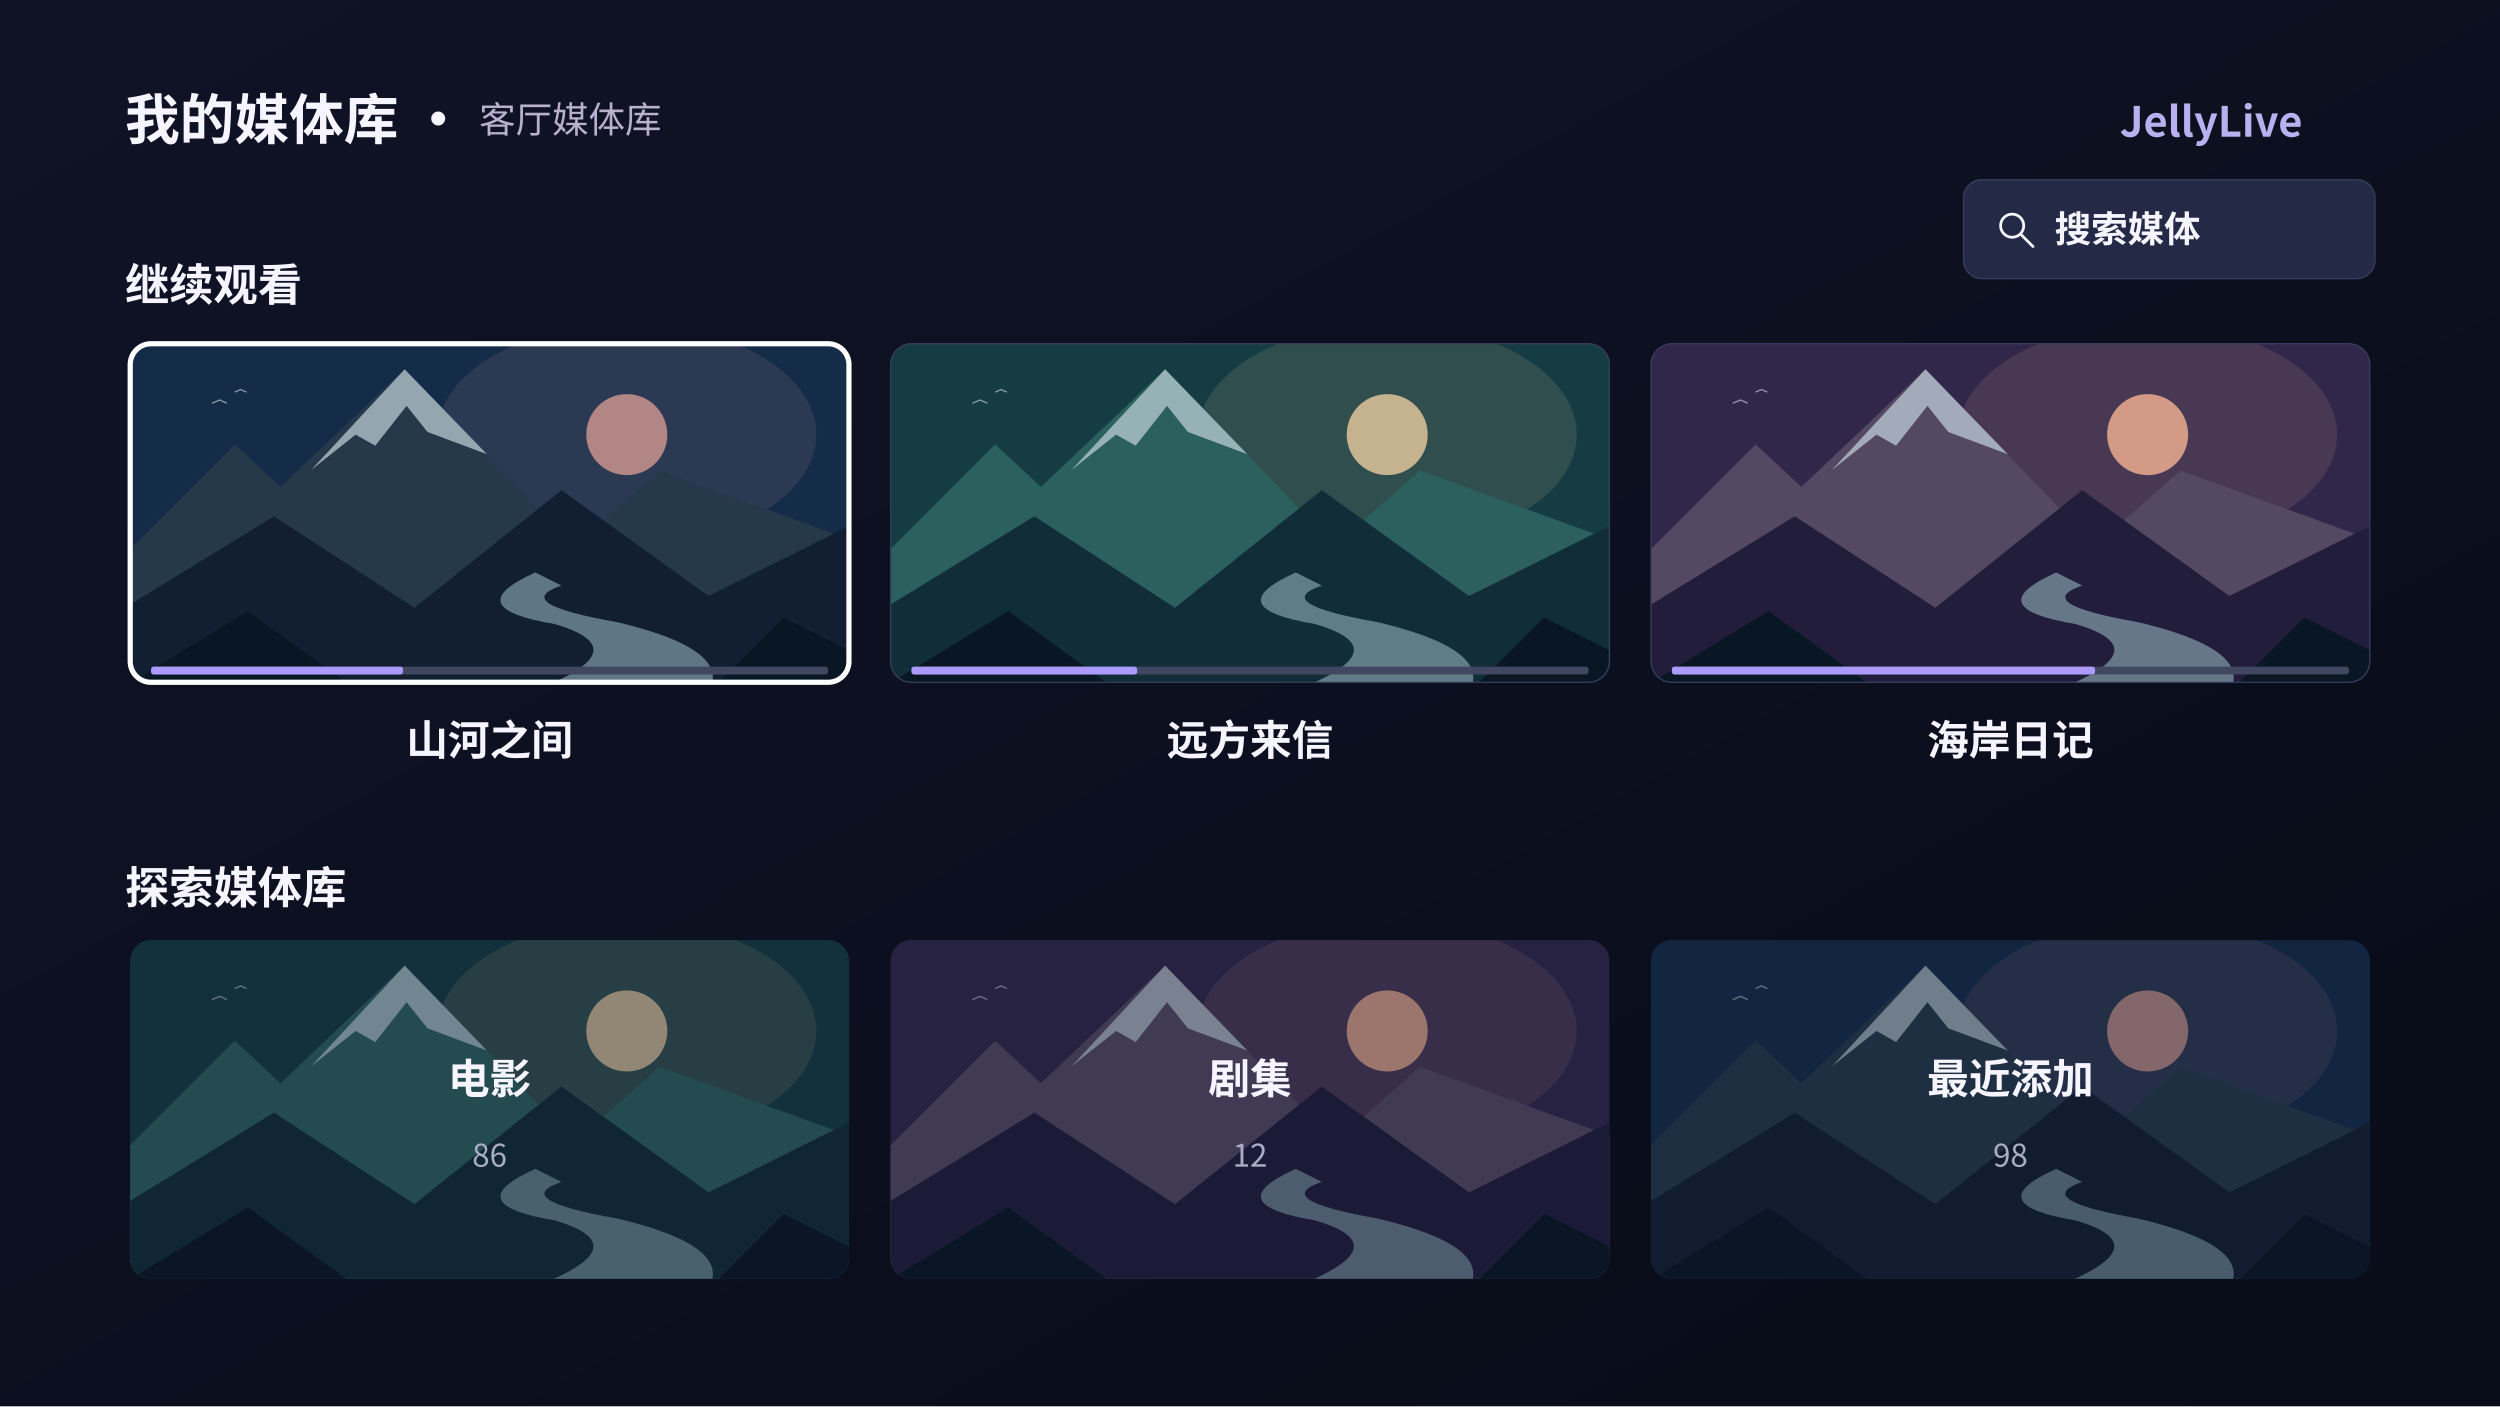
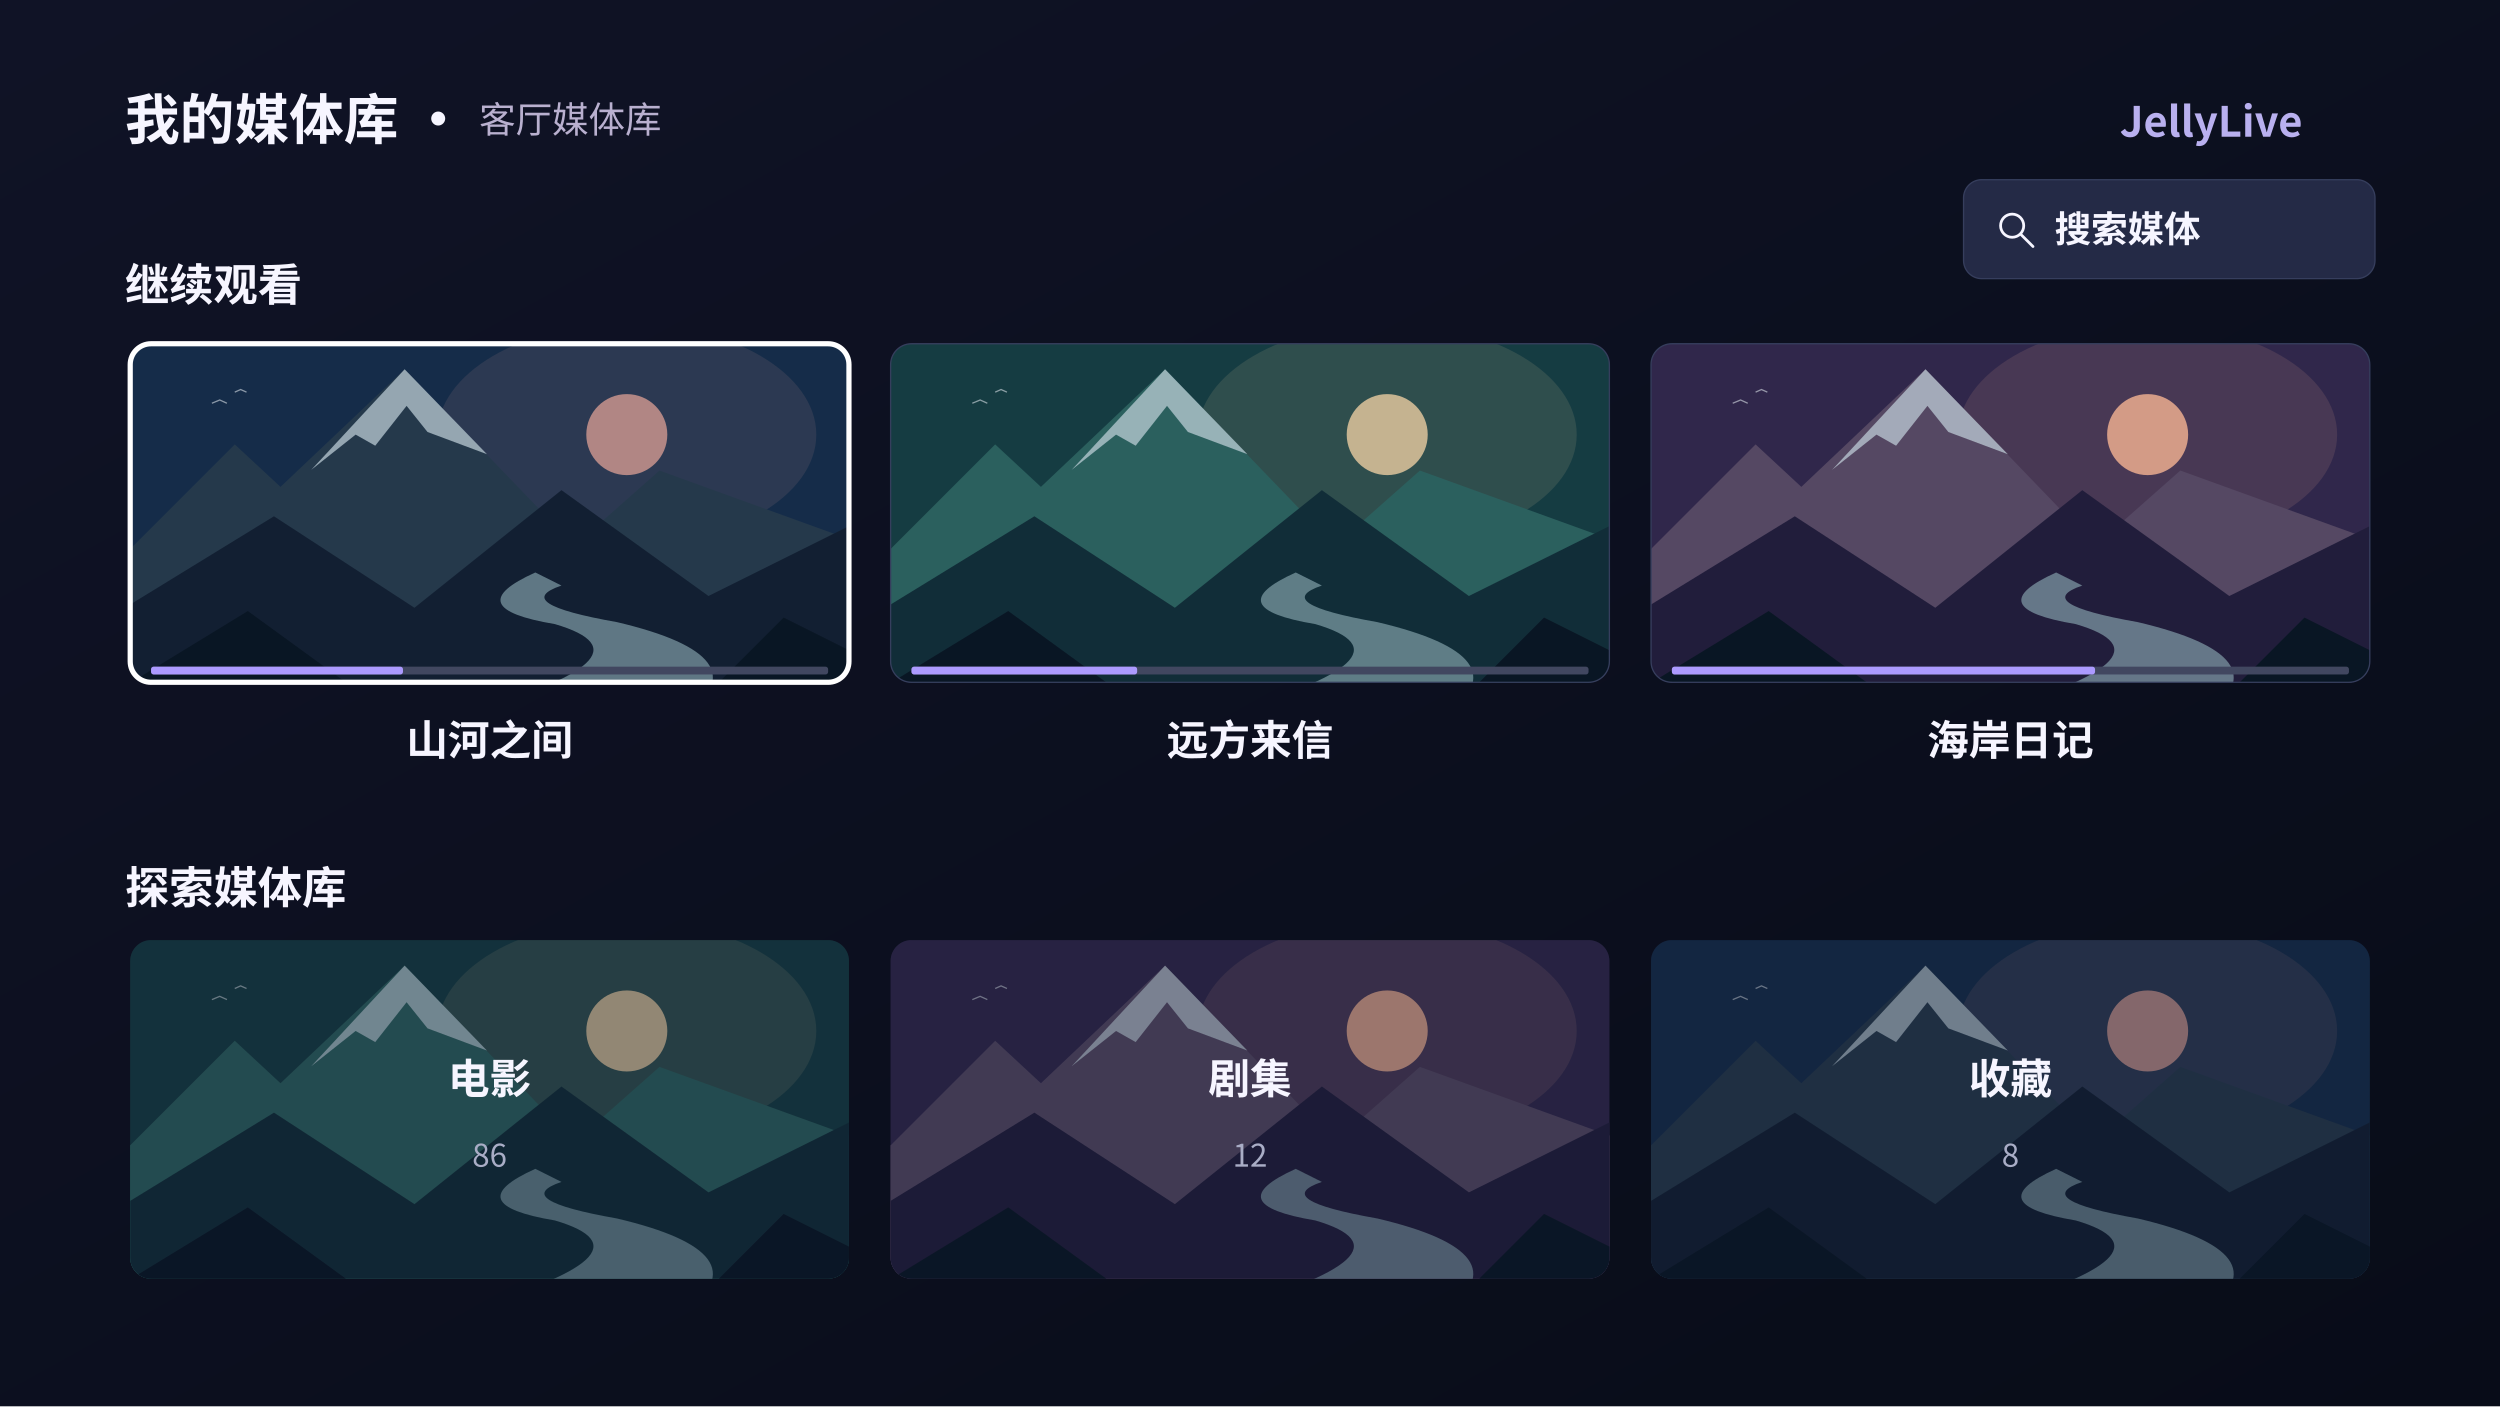
<svg xmlns="http://www.w3.org/2000/svg" width="1920" height="1080" viewBox="0 0 1920 1080" role="img" aria-labelledby="title desc">
  <defs>
    <linearGradient id="bg" x2="1" y2="1">
      <stop stop-color="#101326" />
      <stop offset="1" stop-color="#080c18" />
    </linearGradient>
    <linearGradient id="purple" x2="1" y2="1">
      <stop stop-color="#6652d5" />
      <stop offset="1" stop-color="#3a327d" />
    </linearGradient>
  </defs>
  <g font-family="Noto Sans CJK SC, Microsoft YaHei, sans-serif">
    <rect width="1920" height="1080" fill="url(#bg)" />
    <text x="96" y="107" fill="#f6f5ff" font-size="42" font-weight="650">我的媒体库 · </text>
    <text x="1628" y="105" fill="#b9b0ef" font-size="32" font-weight="600">JellyLive</text>
    <text x="368" y="102" fill="#b9b0cf" font-size="28" font-weight="400">客厅媒体库</text>
    <rect x="1508" y="138" width="316" height="76" rx="14" fill="#242a46" stroke="#363e5d" stroke-width="1" />
    <g transform="translate(1532 160.0) scale(0.8888889)">
      <path d="M25 15 A10 10 0 1 1 5 15 A10 10 0 1 1 25 15 M23 23 L33 33" fill="none" stroke="#f6f5ff" stroke-width="2.4" stroke-linecap="round" stroke-linejoin="round" />
    </g>
    <text x="1578" y="186.0" fill="#f6f5ff" font-size="28" font-weight="600">搜索媒体</text>
    <text x="96" y="231" fill="#f6f5ff" font-size="34" font-weight="600">继续观看</text>
    <g data-role="resume-card" data-position-ms="2400000" data-duration-ms="6450000" data-progress="0.37209302325581395">
      <defs>
        <clipPath id="resume-art-0">
          <rect x="100" y="264" width="552" height="260" rx="16" />
        </clipPath>
      </defs>
      <g clip-path="url(#resume-art-0)">
        <svg x="100" y="264" width="552" height="260" viewBox="0 0 1100 620" preserveAspectRatio="xMidYMid slice">
          <rect width="1100" height="620" fill="#152c49" />
          <ellipse cx="760" cy="190" rx="290" ry="170" fill="#b18684" opacity=".15" />
          <circle cx="760" cy="190" r="62" fill="#b18684" />
          <path d="M0 365 L160 205 L230 270 L420 90 L680 360 L810 245 L1100 350 V620 H0Z" fill="#25394b" />
          <path d="M277 244 L420 90 L546 220 L455 186 L423 146 L375 207 L345 190Z" fill="#c4d4dd" opacity=".7" />
          <path d="M0 450 L220 315 L435 455 L660 275 L885 437 L1100 330 V620 H0Z" fill="#121f32" />
          <path d="M620 401 Q500 455 650 480 Q820 530 500 620 H850 Q970 530 745 477 Q580 448 660 421Z" fill="#93b3bb" opacity=".6" />
          <path d="M0 570 L180 460 L400 620 H0Z M850 620 L1000 470 L1100 520 V620Z" fill="#091624" />
          <path d="M125 142 l12 -5 l11 5 M160 125 l9 -4 l9 4" fill="none" stroke="#dae1e7" stroke-width="2" opacity=".6" />
        </svg>
      </g>
      <rect x="100" y="264" width="552" height="260" rx="16" fill="none" stroke="#fff" stroke-width="4" />
      <rect x="116" y="512" width="520" height="6" rx="2" fill="#414760" stroke="none" stroke-width="1" />
      <rect x="116" y="512" width="193.488" height="6" rx="2" fill="#ac9aff" stroke="none" stroke-width="1" />
      <text x="376" y="580" text-anchor="middle" fill="#f6f5ff" font-size="32" font-weight="600">山河之间</text>
    </g>
    <g data-role="resume-card" data-position-ms="2160000" data-duration-ms="6480000" data-progress="0.3333333333333333">
      <defs>
        <clipPath id="resume-art-1">
          <rect x="684" y="264" width="552" height="260" rx="16" />
        </clipPath>
      </defs>
      <g clip-path="url(#resume-art-1)">
        <svg x="684" y="264" width="552" height="260" viewBox="0 0 1100 620" preserveAspectRatio="xMidYMid slice">
          <rect width="1100" height="620" fill="#153c42" />
          <ellipse cx="760" cy="190" rx="290" ry="170" fill="#c5b390" opacity=".15" />
          <circle cx="760" cy="190" r="62" fill="#c5b390" />
          <path d="M0 365 L160 205 L230 270 L420 90 L680 360 L810 245 L1100 350 V620 H0Z" fill="#2b605e" />
          <path d="M277 244 L420 90 L546 220 L455 186 L423 146 L375 207 L345 190Z" fill="#c4d4dd" opacity=".7" />
          <path d="M0 450 L220 315 L435 455 L660 275 L885 437 L1100 330 V620 H0Z" fill="#112d38" />
          <path d="M620 401 Q500 455 650 480 Q820 530 500 620 H850 Q970 530 745 477 Q580 448 660 421Z" fill="#93b3bb" opacity=".6" />
          <path d="M0 570 L180 460 L400 620 H0Z M850 620 L1000 470 L1100 520 V620Z" fill="#091624" />
          <path d="M125 142 l12 -5 l11 5 M160 125 l9 -4 l9 4" fill="none" stroke="#dae1e7" stroke-width="2" opacity=".6" />
        </svg>
      </g>
      <rect x="684" y="264" width="552" height="260" rx="16" fill="none" stroke="#363e5d" stroke-width="1" />
      <rect x="700" y="512" width="520" height="6" rx="2" fill="#414760" stroke="none" stroke-width="1" />
      <rect x="700" y="512" width="173.333" height="6" rx="2" fill="#ac9aff" stroke="none" stroke-width="1" />
      <text x="960" y="580" text-anchor="middle" fill="#f6f5ff" font-size="32" font-weight="600">远方来信</text>
    </g>
    <g data-role="resume-card" data-position-ms="4500000" data-duration-ms="7200000" data-progress="0.625">
      <defs>
        <clipPath id="resume-art-2">
          <rect x="1268" y="264" width="552" height="260" rx="16" />
        </clipPath>
      </defs>
      <g clip-path="url(#resume-art-2)">
        <svg x="1268" y="264" width="552" height="260" viewBox="0 0 1100 620" preserveAspectRatio="xMidYMid slice">
          <rect width="1100" height="620" fill="#30274b" />
          <ellipse cx="760" cy="190" rx="290" ry="170" fill="#d39b86" opacity=".15" />
          <circle cx="760" cy="190" r="62" fill="#d39b86" />
          <path d="M0 365 L160 205 L230 270 L420 90 L680 360 L810 245 L1100 350 V620 H0Z" fill="#554863" />
          <path d="M277 244 L420 90 L546 220 L455 186 L423 146 L375 207 L345 190Z" fill="#c4d4dd" opacity=".7" />
          <path d="M0 450 L220 315 L435 455 L660 275 L885 437 L1100 330 V620 H0Z" fill="#211d3b" />
          <path d="M620 401 Q500 455 650 480 Q820 530 500 620 H850 Q970 530 745 477 Q580 448 660 421Z" fill="#93b3bb" opacity=".6" />
          <path d="M0 570 L180 460 L400 620 H0Z M850 620 L1000 470 L1100 520 V620Z" fill="#091624" />
          <path d="M125 142 l12 -5 l11 5 M160 125 l9 -4 l9 4" fill="none" stroke="#dae1e7" stroke-width="2" opacity=".6" />
        </svg>
      </g>
      <rect x="1268" y="264" width="552" height="260" rx="16" fill="none" stroke="#363e5d" stroke-width="1" />
      <rect x="1284" y="512" width="520" height="6" rx="2" fill="#414760" stroke="none" stroke-width="1" />
      <rect x="1284" y="512" width="325.0" height="6" rx="2" fill="#ac9aff" stroke="none" stroke-width="1" />
      <text x="1544" y="580" text-anchor="middle" fill="#f6f5ff" font-size="32" font-weight="600">海岸日记</text>
    </g>
    <text x="96" y="694" fill="#f6f5ff" font-size="34" font-weight="600">探索媒体库</text>
    <defs>
      <clipPath id="entry-art-0">
        <rect x="100" y="722" width="552" height="260" rx="16" />
      </clipPath>
    </defs>
    <g clip-path="url(#entry-art-0)">
      <svg x="100" y="722" width="552" height="260" viewBox="0 0 1100 620" preserveAspectRatio="xMidYMid slice">
        <rect width="1100" height="620" fill="#153c42" />
        <ellipse cx="760" cy="190" rx="290" ry="170" fill="#c5b390" opacity=".15" />
        <circle cx="760" cy="190" r="62" fill="#c5b390" />
        <path d="M0 365 L160 205 L230 270 L420 90 L680 360 L810 245 L1100 350 V620 H0Z" fill="#2b605e" />
        <path d="M277 244 L420 90 L546 220 L455 186 L423 146 L375 207 L345 190Z" fill="#c4d4dd" opacity=".7" />
        <path d="M0 450 L220 315 L435 455 L660 275 L885 437 L1100 330 V620 H0Z" fill="#112d38" />
        <path d="M620 401 Q500 455 650 480 Q820 530 500 620 H850 Q970 530 745 477 Q580 448 660 421Z" fill="#93b3bb" opacity=".6" />
        <path d="M0 570 L180 460 L400 620 H0Z M850 620 L1000 470 L1100 520 V620Z" fill="#091624" />
        <path d="M125 142 l12 -5 l11 5 M160 125 l9 -4 l9 4" fill="none" stroke="#dae1e7" stroke-width="2" opacity=".6" />
      </svg>
      <rect x="100" y="722" width="552" height="260" rx="16" fill="#10182b" fill-opacity="0.28" stroke="none" stroke-width="1" />
    </g>
    <text x="376" y="840" text-anchor="middle" fill="#f6f5ff" font-size="32" font-weight="600">电影</text>
    <text x="376" y="896" text-anchor="middle" fill="#a9adc6" font-size="24" font-weight="400">86</text>
    <defs>
      <clipPath id="entry-art-1">
        <rect x="684" y="722" width="552" height="260" rx="16" />
      </clipPath>
    </defs>
    <g clip-path="url(#entry-art-1)">
      <svg x="684" y="722" width="552" height="260" viewBox="0 0 1100 620" preserveAspectRatio="xMidYMid slice">
        <rect width="1100" height="620" fill="#30274b" />
        <ellipse cx="760" cy="190" rx="290" ry="170" fill="#d39b86" opacity=".15" />
        <circle cx="760" cy="190" r="62" fill="#d39b86" />
        <path d="M0 365 L160 205 L230 270 L420 90 L680 360 L810 245 L1100 350 V620 H0Z" fill="#554863" />
        <path d="M277 244 L420 90 L546 220 L455 186 L423 146 L375 207 L345 190Z" fill="#c4d4dd" opacity=".7" />
        <path d="M0 450 L220 315 L435 455 L660 275 L885 437 L1100 330 V620 H0Z" fill="#211d3b" />
        <path d="M620 401 Q500 455 650 480 Q820 530 500 620 H850 Q970 530 745 477 Q580 448 660 421Z" fill="#93b3bb" opacity=".6" />
        <path d="M0 570 L180 460 L400 620 H0Z M850 620 L1000 470 L1100 520 V620Z" fill="#091624" />
        <path d="M125 142 l12 -5 l11 5 M160 125 l9 -4 l9 4" fill="none" stroke="#dae1e7" stroke-width="2" opacity=".6" />
      </svg>
      <rect x="684" y="722" width="552" height="260" rx="16" fill="#10182b" fill-opacity="0.28" stroke="none" stroke-width="1" />
    </g>
    <text x="960" y="840" text-anchor="middle" fill="#f6f5ff" font-size="32" font-weight="600">剧集</text>
    <text x="960" y="896" text-anchor="middle" fill="#a9adc6" font-size="24" font-weight="400">12</text>
    <defs>
      <clipPath id="entry-art-2">
        <rect x="1268" y="722" width="552" height="260" rx="16" />
      </clipPath>
    </defs>
    <g clip-path="url(#entry-art-2)">
      <svg x="1268" y="722" width="552" height="260" viewBox="0 0 1100 620" preserveAspectRatio="xMidYMid slice">
        <rect width="1100" height="620" fill="#152c49" />
        <ellipse cx="760" cy="190" rx="290" ry="170" fill="#b18684" opacity=".15" />
        <circle cx="760" cy="190" r="62" fill="#b18684" />
        <path d="M0 365 L160 205 L230 270 L420 90 L680 360 L810 245 L1100 350 V620 H0Z" fill="#25394b" />
        <path d="M277 244 L420 90 L546 220 L455 186 L423 146 L375 207 L345 190Z" fill="#c4d4dd" opacity=".7" />
        <path d="M0 450 L220 315 L435 455 L660 275 L885 437 L1100 330 V620 H0Z" fill="#121f32" />
        <path d="M620 401 Q500 455 650 480 Q820 530 500 620 H850 Q970 530 745 477 Q580 448 660 421Z" fill="#93b3bb" opacity=".6" />
        <path d="M0 570 L180 460 L400 620 H0Z M850 620 L1000 470 L1100 520 V620Z" fill="#091624" />
        <path d="M125 142 l12 -5 l11 5 M160 125 l9 -4 l9 4" fill="none" stroke="#dae1e7" stroke-width="2" opacity=".6" />
      </svg>
      <rect x="1268" y="722" width="552" height="260" rx="16" fill="#10182b" fill-opacity="0.28" stroke="none" stroke-width="1" />
    </g>
-     <text x="1544" y="840" text-anchor="middle" fill="#f6f5ff" font-size="32" font-weight="600">最近添加</text>
-     <text x="1544" y="896" text-anchor="middle" fill="#a9adc6" font-size="24" font-weight="400">98</text>
+     <text x="1544" y="840" text-anchor="middle" fill="#f6f5ff" font-size="32" font-weight="600">收藏</text>
+     <text x="1544" y="896" text-anchor="middle" fill="#a9adc6" font-size="24" font-weight="400">8</text>
  </g>
</svg>
